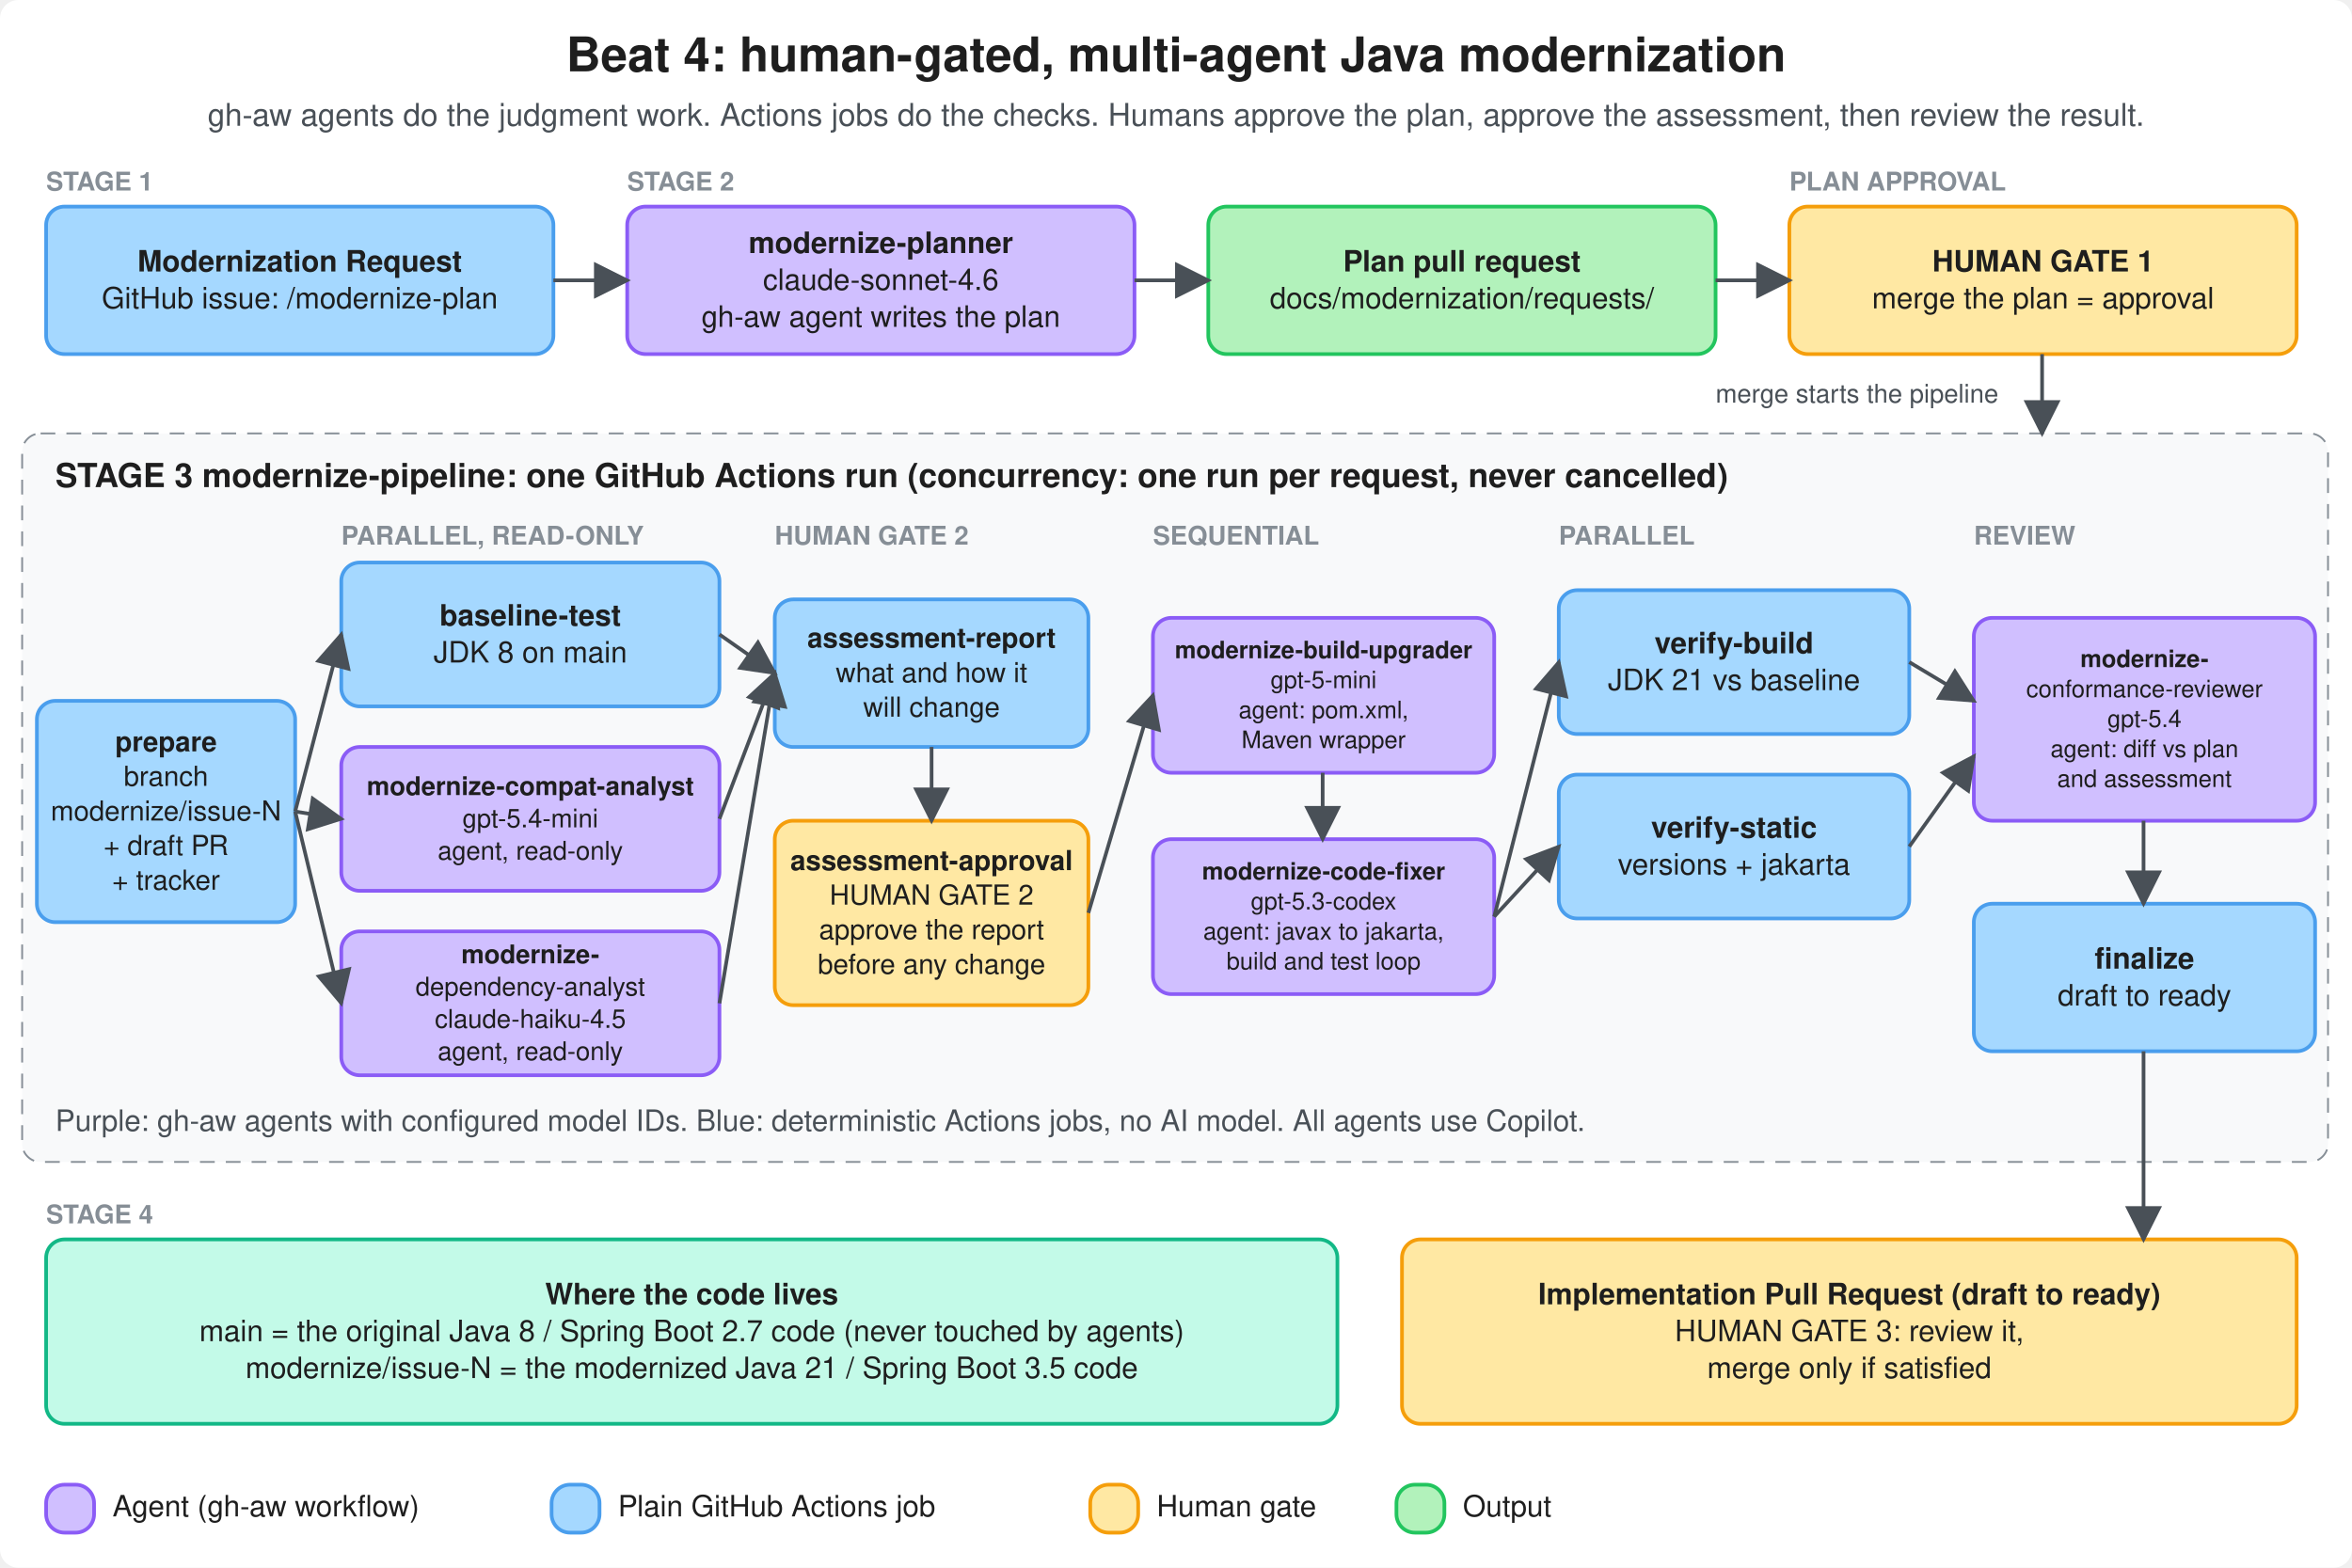
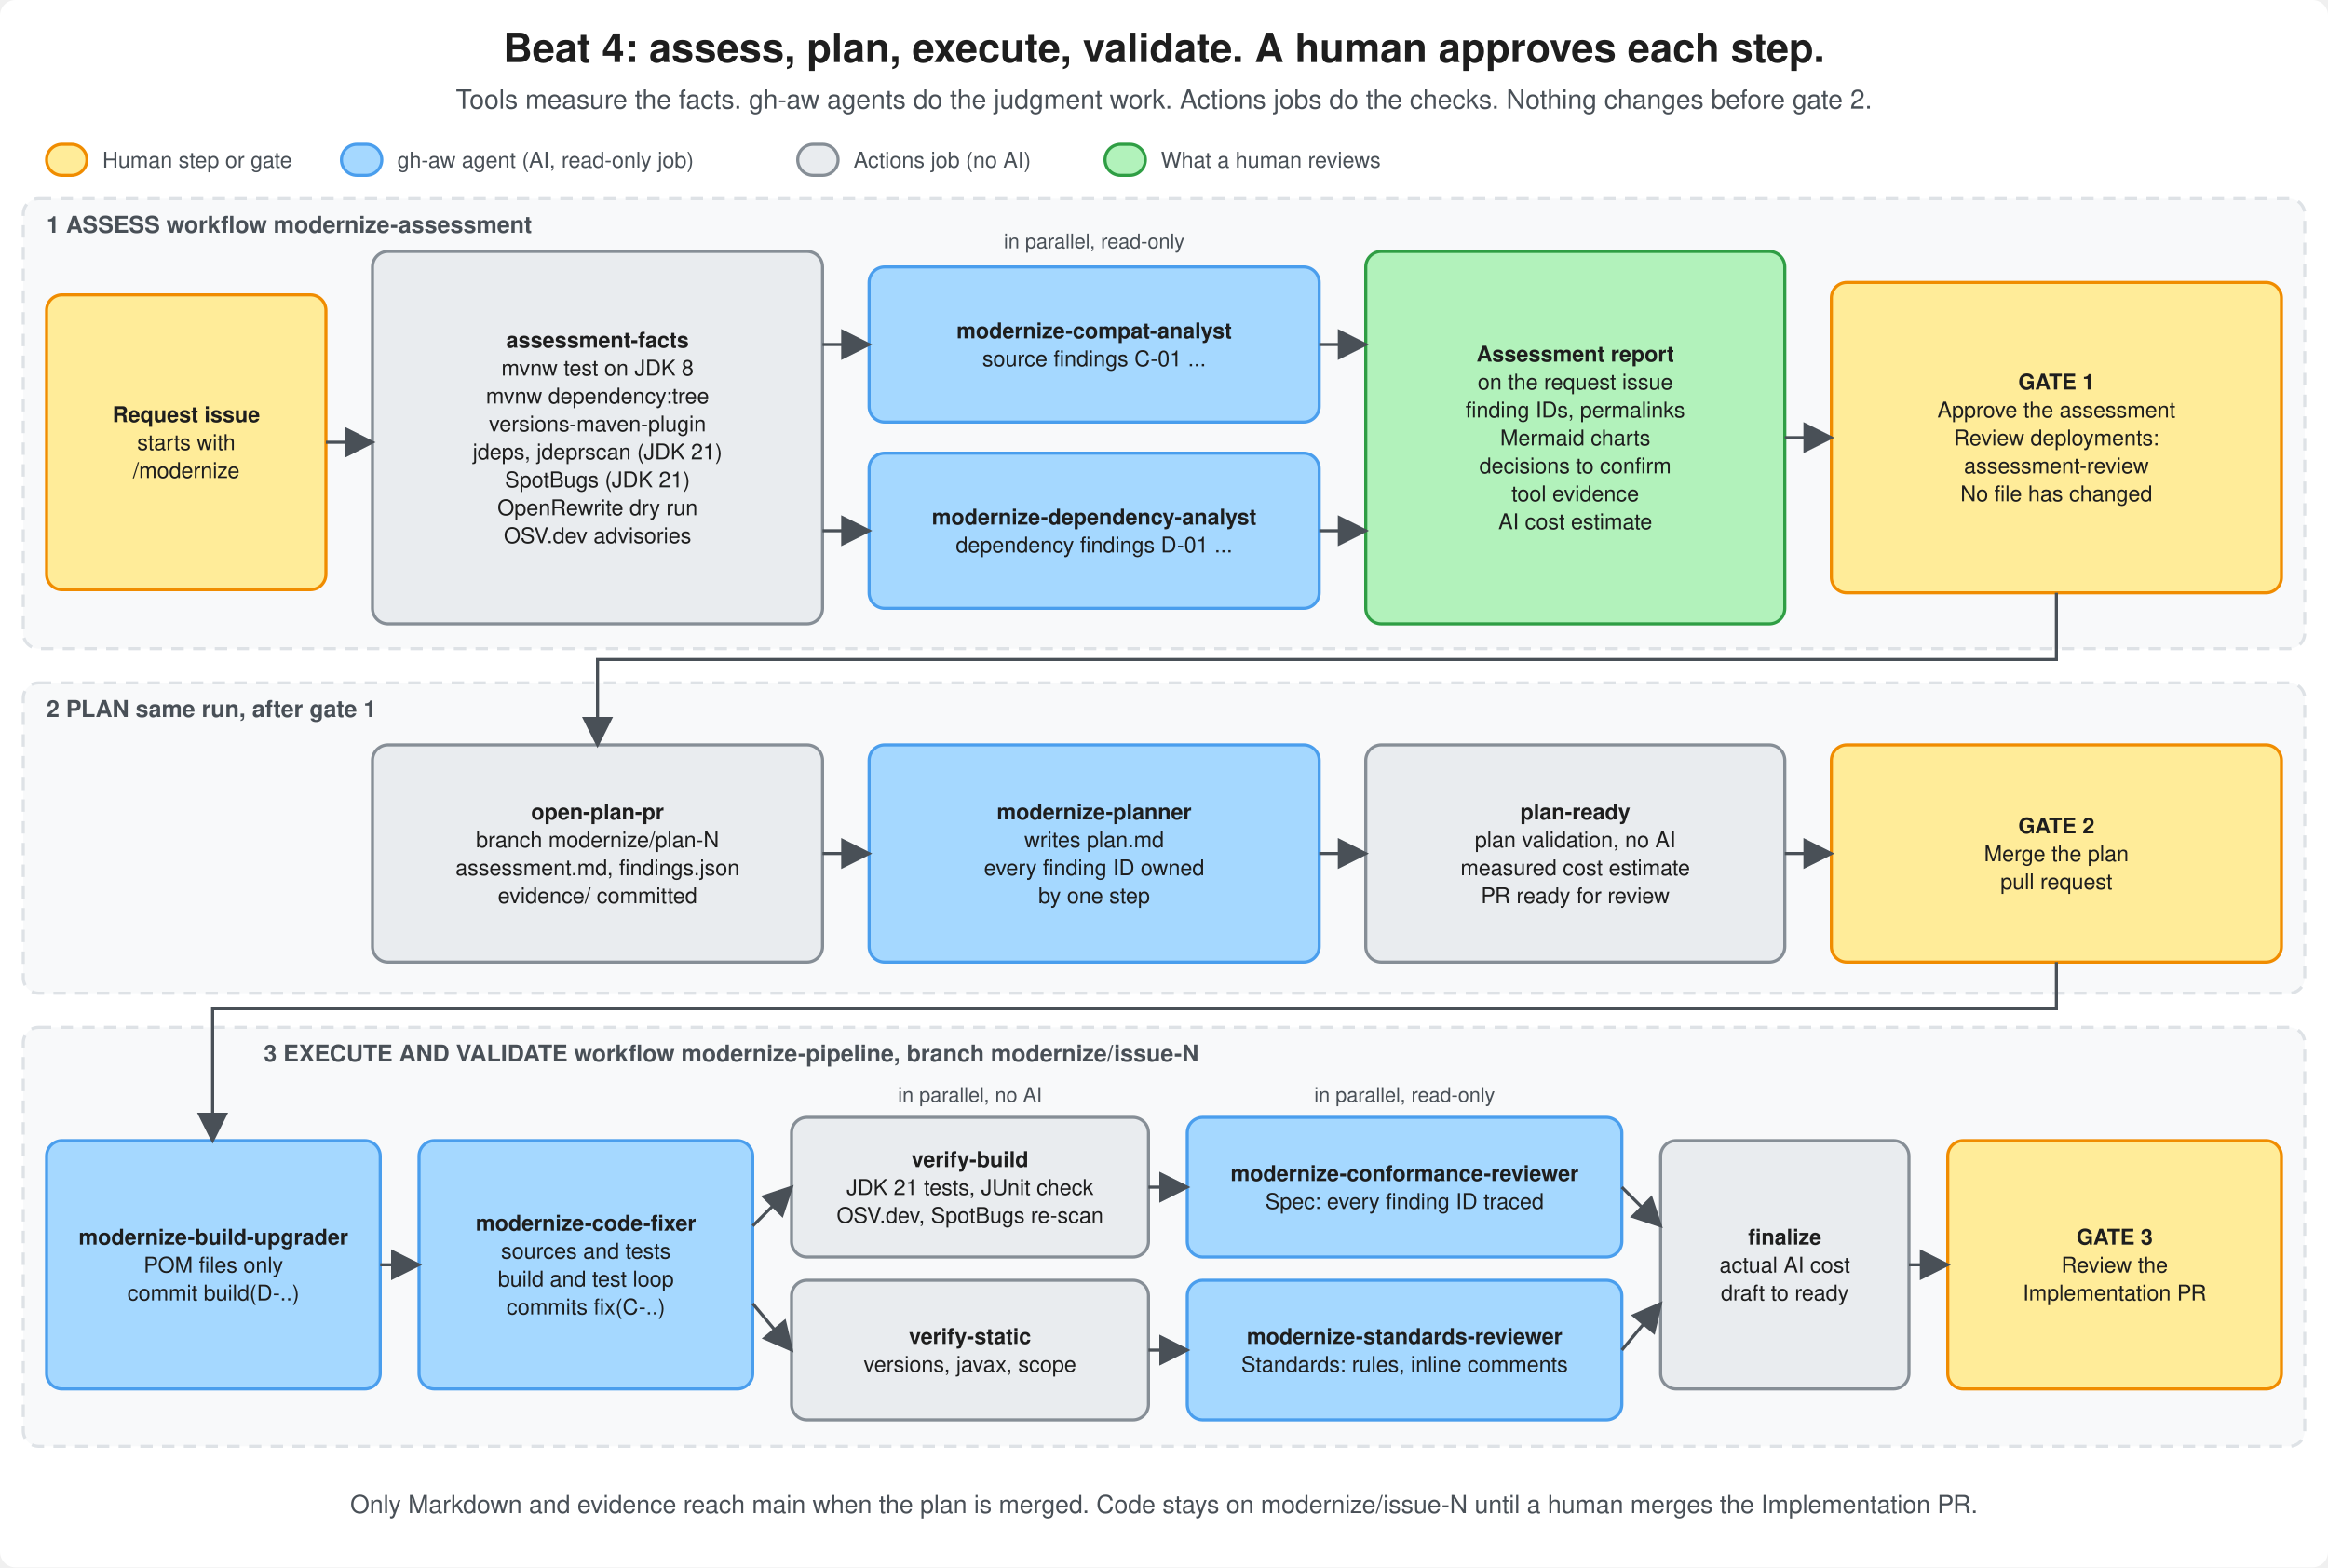
- <svg xmlns="http://www.w3.org/2000/svg" viewBox="0 0 1275 850" width="1275" height="850">
+ <svg xmlns="http://www.w3.org/2000/svg" viewBox="0 0 1500 1010" width="1500" height="1010">
  <defs>
    <marker id="ah" markerWidth="10" markerHeight="10" refX="9" refY="5" orient="auto-start-reverse">
      <path d="M0,0 L10,5 L0,10 z" fill="#495057" />
    </marker>
  </defs>
-   <rect x="0" y="0" width="1275" height="850" rx="10" fill="#ffffff" stroke="#ffffff" stroke-width="0" />
-   <text x="637.5" y="38.7" font-size="26" text-anchor="middle" fill="#1e1e1e" font-weight="700" font-family="Segoe UI, Helvetica, Arial, sans-serif">Beat 4: human-gated, multi-agent Java modernization</text>
-   <text x="637.5" y="68.2" font-size="17" text-anchor="middle" fill="#495057" font-family="Segoe UI, Helvetica, Arial, sans-serif">gh-aw agents do the judgment work. Actions jobs do the checks. Humans approve the plan, approve the assessment, then review the result.</text>
-   <rect x="25" y="112" width="275" height="80" rx="10" fill="#a5d8ff" stroke="#4a9eed" stroke-width="2" />
-   <text x="162.5" y="147.2" font-size="16" text-anchor="middle" fill="#1e1e1e" font-weight="700" font-family="Segoe UI, Helvetica, Arial, sans-serif">Modernization Request</text>
-   <text x="162.5" y="167.2" font-size="16" text-anchor="middle" fill="#1e1e1e" font-family="Segoe UI, Helvetica, Arial, sans-serif">GitHub issue: /modernize-plan</text>
-   <text x="25" y="103.3" font-size="14" text-anchor="start" fill="#868e96" font-weight="700" font-family="Segoe UI, Helvetica, Arial, sans-serif">STAGE 1</text>
-   <rect x="340" y="112" width="275" height="80" rx="10" fill="#d0bfff" stroke="#8b5cf6" stroke-width="2" />
-   <text x="477.5" y="137.2" font-size="16" text-anchor="middle" fill="#1e1e1e" font-weight="700" font-family="Segoe UI, Helvetica, Arial, sans-serif">modernize-planner</text>
-   <text x="477.5" y="157.2" font-size="16" text-anchor="middle" fill="#1e1e1e" font-family="Segoe UI, Helvetica, Arial, sans-serif">claude-sonnet-4.6</text>
-   <text x="477.5" y="177.2" font-size="16" text-anchor="middle" fill="#1e1e1e" font-family="Segoe UI, Helvetica, Arial, sans-serif">gh-aw agent writes the plan</text>
-   <text x="340" y="103.3" font-size="14" text-anchor="start" fill="#868e96" font-weight="700" font-family="Segoe UI, Helvetica, Arial, sans-serif">STAGE 2</text>
-   <line x1="300" y1="152" x2="340" y2="152" stroke="#495057" stroke-width="2" marker-end="url(#ah)" />
-   <rect x="655" y="112" width="275" height="80" rx="10" fill="#b2f2bb" stroke="#22c55e" stroke-width="2" />
-   <text x="792.5" y="147.2" font-size="16" text-anchor="middle" fill="#1e1e1e" font-weight="700" font-family="Segoe UI, Helvetica, Arial, sans-serif">Plan pull request</text>
-   <text x="792.5" y="167.2" font-size="16" text-anchor="middle" fill="#1e1e1e" font-family="Segoe UI, Helvetica, Arial, sans-serif">docs/modernization/requests/</text>
-   <line x1="615" y1="152" x2="655" y2="152" stroke="#495057" stroke-width="2" marker-end="url(#ah)" />
-   <rect x="970" y="112" width="275" height="80" rx="10" fill="#ffe8a3" stroke="#f59e0b" stroke-width="2" />
-   <text x="1107.5" y="147.2" font-size="16" text-anchor="middle" fill="#1e1e1e" font-weight="700" font-family="Segoe UI, Helvetica, Arial, sans-serif">HUMAN GATE 1</text>
-   <text x="1107.5" y="167.2" font-size="16" text-anchor="middle" fill="#1e1e1e" font-family="Segoe UI, Helvetica, Arial, sans-serif">merge the plan = approval</text>
-   <text x="970" y="103.3" font-size="14" text-anchor="start" fill="#868e96" font-weight="700" font-family="Segoe UI, Helvetica, Arial, sans-serif">PLAN APPROVAL</text>
-   <line x1="930" y1="152" x2="970" y2="152" stroke="#495057" stroke-width="2" marker-end="url(#ah)" />
-   <rect x="12" y="235" width="1250" height="395" rx="10" fill="#f8f9fa" stroke="#868e96" stroke-width="1" stroke-dasharray="8 6" />
-   <text x="30" y="264.1" font-size="18" text-anchor="start" fill="#1e1e1e" font-weight="700" font-family="Segoe UI, Helvetica, Arial, sans-serif">STAGE 3   modernize-pipeline: one GitHub Actions run (concurrency: one run per request, never cancelled)</text>
-   <text x="185" y="295.3" font-size="14" text-anchor="start" fill="#868e96" font-weight="700" font-family="Segoe UI, Helvetica, Arial, sans-serif">PARALLEL, READ-ONLY</text>
-   <text x="420" y="295.3" font-size="14" text-anchor="start" fill="#868e96" font-weight="700" font-family="Segoe UI, Helvetica, Arial, sans-serif">HUMAN GATE 2</text>
-   <text x="625" y="295.3" font-size="14" text-anchor="start" fill="#868e96" font-weight="700" font-family="Segoe UI, Helvetica, Arial, sans-serif">SEQUENTIAL</text>
-   <text x="845" y="295.3" font-size="14" text-anchor="start" fill="#868e96" font-weight="700" font-family="Segoe UI, Helvetica, Arial, sans-serif">PARALLEL</text>
-   <text x="1070" y="295.3" font-size="14" text-anchor="start" fill="#868e96" font-weight="700" font-family="Segoe UI, Helvetica, Arial, sans-serif">REVIEW</text>
-   <line x1="1107" y1="192" x2="1107" y2="235" stroke="#495057" stroke-width="2" marker-end="url(#ah)" />
-   <text x="930" y="218.3" font-size="14" text-anchor="start" fill="#495057" font-family="Segoe UI, Helvetica, Arial, sans-serif">merge starts the pipeline</text>
-   <rect x="20" y="380" width="140" height="120" rx="10" fill="#a5d8ff" stroke="#4a9eed" stroke-width="2" />
-   <text x="90.0" y="407.4" font-size="15" text-anchor="middle" fill="#1e1e1e" font-weight="700" font-family="Segoe UI, Helvetica, Arial, sans-serif">prepare</text>
-   <text x="90.0" y="426.1" font-size="15" text-anchor="middle" fill="#1e1e1e" font-family="Segoe UI, Helvetica, Arial, sans-serif">branch</text>
-   <text x="90.0" y="444.9" font-size="15" text-anchor="middle" fill="#1e1e1e" font-family="Segoe UI, Helvetica, Arial, sans-serif">modernize/issue-N</text>
-   <text x="90.0" y="463.6" font-size="15" text-anchor="middle" fill="#1e1e1e" font-family="Segoe UI, Helvetica, Arial, sans-serif">+ draft PR</text>
-   <text x="90.0" y="482.4" font-size="15" text-anchor="middle" fill="#1e1e1e" font-family="Segoe UI, Helvetica, Arial, sans-serif">+ tracker</text>
-   <rect x="185" y="305" width="205" height="78" rx="10" fill="#a5d8ff" stroke="#4a9eed" stroke-width="2" />
-   <text x="287.5" y="339.2" font-size="16" text-anchor="middle" fill="#1e1e1e" font-weight="700" font-family="Segoe UI, Helvetica, Arial, sans-serif">baseline-test</text>
-   <text x="287.5" y="359.2" font-size="16" text-anchor="middle" fill="#1e1e1e" font-family="Segoe UI, Helvetica, Arial, sans-serif">JDK 8 on main</text>
-   <rect x="185" y="405" width="205" height="78" rx="10" fill="#d0bfff" stroke="#8b5cf6" stroke-width="2" />
-   <text x="287.5" y="431.1" font-size="14" text-anchor="middle" fill="#1e1e1e" font-weight="700" font-family="Segoe UI, Helvetica, Arial, sans-serif">modernize-compat-analyst</text>
-   <text x="287.5" y="448.6" font-size="14" text-anchor="middle" fill="#1e1e1e" font-family="Segoe UI, Helvetica, Arial, sans-serif">gpt-5.4-mini</text>
-   <text x="287.5" y="466.1" font-size="14" text-anchor="middle" fill="#1e1e1e" font-family="Segoe UI, Helvetica, Arial, sans-serif">agent, read-only</text>
-   <rect x="185" y="505" width="205" height="78" rx="10" fill="#d0bfff" stroke="#8b5cf6" stroke-width="2" />
-   <text x="287.5" y="522.3" font-size="14" text-anchor="middle" fill="#1e1e1e" font-weight="700" font-family="Segoe UI, Helvetica, Arial, sans-serif">modernize-</text>
-   <text x="287.5" y="539.8" font-size="14" text-anchor="middle" fill="#1e1e1e" font-family="Segoe UI, Helvetica, Arial, sans-serif">dependency-analyst</text>
-   <text x="287.5" y="557.3" font-size="14" text-anchor="middle" fill="#1e1e1e" font-family="Segoe UI, Helvetica, Arial, sans-serif">claude-haiku-4.5</text>
-   <text x="287.5" y="574.8" font-size="14" text-anchor="middle" fill="#1e1e1e" font-family="Segoe UI, Helvetica, Arial, sans-serif">agent, read-only</text>
-   <line x1="160" y1="440" x2="185" y2="344" stroke="#495057" stroke-width="2" marker-end="url(#ah)" />
-   <line x1="160" y1="440" x2="185" y2="444" stroke="#495057" stroke-width="2" marker-end="url(#ah)" />
-   <line x1="160" y1="440" x2="185" y2="544" stroke="#495057" stroke-width="2" marker-end="url(#ah)" />
-   <rect x="420" y="325" width="170" height="80" rx="10" fill="#a5d8ff" stroke="#4a9eed" stroke-width="2" />
-   <text x="505.0" y="351.1" font-size="15" text-anchor="middle" fill="#1e1e1e" font-weight="700" font-family="Segoe UI, Helvetica, Arial, sans-serif">assessment-report</text>
-   <text x="505.0" y="369.9" font-size="15" text-anchor="middle" fill="#1e1e1e" font-family="Segoe UI, Helvetica, Arial, sans-serif">what and how it</text>
-   <text x="505.0" y="388.6" font-size="15" text-anchor="middle" fill="#1e1e1e" font-family="Segoe UI, Helvetica, Arial, sans-serif">will change</text>
-   <line x1="390" y1="344" x2="420" y2="365" stroke="#495057" stroke-width="2" marker-end="url(#ah)" />
-   <line x1="390" y1="444" x2="420" y2="365" stroke="#495057" stroke-width="2" marker-end="url(#ah)" />
-   <line x1="390" y1="544" x2="420" y2="365" stroke="#495057" stroke-width="2" marker-end="url(#ah)" />
-   <rect x="420" y="445" width="170" height="100" rx="10" fill="#ffe8a3" stroke="#f59e0b" stroke-width="2" />
-   <text x="505.0" y="471.8" font-size="15" text-anchor="middle" fill="#1e1e1e" font-weight="700" font-family="Segoe UI, Helvetica, Arial, sans-serif">assessment-approval</text>
-   <text x="505.0" y="490.5" font-size="15" text-anchor="middle" fill="#1e1e1e" font-family="Segoe UI, Helvetica, Arial, sans-serif">HUMAN GATE 2</text>
-   <text x="505.0" y="509.2" font-size="15" text-anchor="middle" fill="#1e1e1e" font-family="Segoe UI, Helvetica, Arial, sans-serif">approve the report</text>
-   <text x="505.0" y="528.0" font-size="15" text-anchor="middle" fill="#1e1e1e" font-family="Segoe UI, Helvetica, Arial, sans-serif">before any change</text>
-   <line x1="505" y1="405" x2="505" y2="445" stroke="#495057" stroke-width="2" marker-end="url(#ah)" />
-   <rect x="625" y="335" width="185" height="84" rx="10" fill="#d0bfff" stroke="#8b5cf6" stroke-width="2" />
-   <text x="717.5" y="356.9" font-size="13" text-anchor="middle" fill="#1e1e1e" font-weight="700" font-family="Segoe UI, Helvetica, Arial, sans-serif">modernize-build-upgrader</text>
-   <text x="717.5" y="373.1" font-size="13" text-anchor="middle" fill="#1e1e1e" font-family="Segoe UI, Helvetica, Arial, sans-serif">gpt-5-mini</text>
-   <text x="717.5" y="389.4" font-size="13" text-anchor="middle" fill="#1e1e1e" font-family="Segoe UI, Helvetica, Arial, sans-serif">agent: pom.xml,</text>
-   <text x="717.5" y="405.6" font-size="13" text-anchor="middle" fill="#1e1e1e" font-family="Segoe UI, Helvetica, Arial, sans-serif">Maven wrapper</text>
-   <rect x="625" y="455" width="185" height="84" rx="10" fill="#d0bfff" stroke="#8b5cf6" stroke-width="2" />
-   <text x="717.5" y="476.9" font-size="13" text-anchor="middle" fill="#1e1e1e" font-weight="700" font-family="Segoe UI, Helvetica, Arial, sans-serif">modernize-code-fixer</text>
-   <text x="717.5" y="493.1" font-size="13" text-anchor="middle" fill="#1e1e1e" font-family="Segoe UI, Helvetica, Arial, sans-serif">gpt-5.3-codex</text>
-   <text x="717.5" y="509.4" font-size="13" text-anchor="middle" fill="#1e1e1e" font-family="Segoe UI, Helvetica, Arial, sans-serif">agent: javax to jakarta,</text>
-   <text x="717.5" y="525.6" font-size="13" text-anchor="middle" fill="#1e1e1e" font-family="Segoe UI, Helvetica, Arial, sans-serif">build and test loop</text>
-   <line x1="590" y1="495" x2="625" y2="377" stroke="#495057" stroke-width="2" marker-end="url(#ah)" />
-   <line x1="717" y1="419" x2="717" y2="455" stroke="#495057" stroke-width="2" marker-end="url(#ah)" />
-   <rect x="845" y="320" width="190" height="78" rx="10" fill="#a5d8ff" stroke="#4a9eed" stroke-width="2" />
-   <text x="940.0" y="354.2" font-size="16" text-anchor="middle" fill="#1e1e1e" font-weight="700" font-family="Segoe UI, Helvetica, Arial, sans-serif">verify-build</text>
-   <text x="940.0" y="374.2" font-size="16" text-anchor="middle" fill="#1e1e1e" font-family="Segoe UI, Helvetica, Arial, sans-serif">JDK 21 vs baseline</text>
-   <rect x="845" y="420" width="190" height="78" rx="10" fill="#a5d8ff" stroke="#4a9eed" stroke-width="2" />
-   <text x="940.0" y="454.2" font-size="16" text-anchor="middle" fill="#1e1e1e" font-weight="700" font-family="Segoe UI, Helvetica, Arial, sans-serif">verify-static</text>
-   <text x="940.0" y="474.2" font-size="16" text-anchor="middle" fill="#1e1e1e" font-family="Segoe UI, Helvetica, Arial, sans-serif">versions + jakarta</text>
-   <line x1="810" y1="497" x2="845" y2="359" stroke="#495057" stroke-width="2" marker-end="url(#ah)" />
-   <line x1="810" y1="497" x2="845" y2="459" stroke="#495057" stroke-width="2" marker-end="url(#ah)" />
-   <rect x="1070" y="335" width="185" height="110" rx="10" fill="#d0bfff" stroke="#8b5cf6" stroke-width="2" />
-   <text x="1162.5" y="361.7" font-size="13" text-anchor="middle" fill="#1e1e1e" font-weight="700" font-family="Segoe UI, Helvetica, Arial, sans-serif">modernize-</text>
-   <text x="1162.5" y="378.0" font-size="13" text-anchor="middle" fill="#1e1e1e" font-family="Segoe UI, Helvetica, Arial, sans-serif">conformance-reviewer</text>
-   <text x="1162.5" y="394.2" font-size="13" text-anchor="middle" fill="#1e1e1e" font-family="Segoe UI, Helvetica, Arial, sans-serif">gpt-5.4</text>
-   <text x="1162.5" y="410.5" font-size="13" text-anchor="middle" fill="#1e1e1e" font-family="Segoe UI, Helvetica, Arial, sans-serif">agent: diff vs plan</text>
-   <text x="1162.5" y="426.7" font-size="13" text-anchor="middle" fill="#1e1e1e" font-family="Segoe UI, Helvetica, Arial, sans-serif">and assessment</text>
-   <line x1="1035" y1="359" x2="1070" y2="380" stroke="#495057" stroke-width="2" marker-end="url(#ah)" />
-   <line x1="1035" y1="459" x2="1070" y2="410" stroke="#495057" stroke-width="2" marker-end="url(#ah)" />
-   <rect x="1070" y="490" width="185" height="80" rx="10" fill="#a5d8ff" stroke="#4a9eed" stroke-width="2" />
-   <text x="1162.5" y="525.2" font-size="16" text-anchor="middle" fill="#1e1e1e" font-weight="700" font-family="Segoe UI, Helvetica, Arial, sans-serif">finalize</text>
-   <text x="1162.5" y="545.2" font-size="16" text-anchor="middle" fill="#1e1e1e" font-family="Segoe UI, Helvetica, Arial, sans-serif">draft to ready</text>
-   <line x1="1162" y1="445" x2="1162" y2="490" stroke="#495057" stroke-width="2" marker-end="url(#ah)" />
-   <text x="30" y="613.2" font-size="16" text-anchor="start" fill="#495057" font-family="Segoe UI, Helvetica, Arial, sans-serif">Purple: gh-aw agents with configured model IDs. Blue: deterministic Actions jobs, no AI model. All agents use Copilot.</text>
-   <text x="25" y="663.3" font-size="14" text-anchor="start" fill="#868e96" font-weight="700" font-family="Segoe UI, Helvetica, Arial, sans-serif">STAGE 4</text>
-   <rect x="25" y="672" width="700" height="100" rx="10" fill="#c3fae8" stroke="#12b886" stroke-width="2" />
-   <text x="375.0" y="707.2" font-size="16" text-anchor="middle" fill="#1e1e1e" font-weight="700" font-family="Segoe UI, Helvetica, Arial, sans-serif">Where the code lives</text>
-   <text x="375.0" y="727.2" font-size="16" text-anchor="middle" fill="#1e1e1e" font-family="Segoe UI, Helvetica, Arial, sans-serif">main = the original Java 8 / Spring Boot 2.7 code (never touched by agents)</text>
-   <text x="375.0" y="747.2" font-size="16" text-anchor="middle" fill="#1e1e1e" font-family="Segoe UI, Helvetica, Arial, sans-serif">modernize/issue-N = the modernized Java 21 / Spring Boot 3.5 code</text>
-   <rect x="760" y="672" width="485" height="100" rx="10" fill="#ffe8a3" stroke="#f59e0b" stroke-width="2" />
-   <text x="1002.5" y="707.2" font-size="16" text-anchor="middle" fill="#1e1e1e" font-weight="700" font-family="Segoe UI, Helvetica, Arial, sans-serif">Implementation Pull Request (draft to ready)</text>
-   <text x="1002.5" y="727.2" font-size="16" text-anchor="middle" fill="#1e1e1e" font-family="Segoe UI, Helvetica, Arial, sans-serif">HUMAN GATE 3: review it,</text>
-   <text x="1002.5" y="747.2" font-size="16" text-anchor="middle" fill="#1e1e1e" font-family="Segoe UI, Helvetica, Arial, sans-serif">merge only if satisfied</text>
-   <line x1="1162" y1="570" x2="1162" y2="672" stroke="#495057" stroke-width="2" marker-end="url(#ah)" />
-   <rect x="25" y="805" width="26" height="26" rx="10" fill="#d0bfff" stroke="#8b5cf6" stroke-width="2" />
-   <text x="61" y="822.2" font-size="16" text-anchor="start" fill="#1e1e1e" font-family="Segoe UI, Helvetica, Arial, sans-serif">Agent (gh-aw workflow)</text>
-   <rect x="299" y="805" width="26" height="26" rx="10" fill="#a5d8ff" stroke="#4a9eed" stroke-width="2" />
-   <text x="335" y="822.2" font-size="16" text-anchor="start" fill="#1e1e1e" font-family="Segoe UI, Helvetica, Arial, sans-serif">Plain GitHub Actions job</text>
-   <rect x="591" y="805" width="26" height="26" rx="10" fill="#ffe8a3" stroke="#f59e0b" stroke-width="2" />
-   <text x="627" y="822.2" font-size="16" text-anchor="start" fill="#1e1e1e" font-family="Segoe UI, Helvetica, Arial, sans-serif">Human gate</text>
-   <rect x="757" y="805" width="26" height="26" rx="10" fill="#b2f2bb" stroke="#22c55e" stroke-width="2" />
-   <text x="793" y="822.2" font-size="16" text-anchor="start" fill="#1e1e1e" font-family="Segoe UI, Helvetica, Arial, sans-serif">Output</text>
+   <rect x="0" y="0" width="1500" height="1010" rx="10" fill="#ffffff" stroke="#ffffff" stroke-width="0" />
+   <text x="750" y="40" font-size="26" text-anchor="middle" fill="#1e1e1e" font-weight="700" font-family="Segoe UI, Helvetica, Arial, sans-serif">Beat 4: assess, plan, execute, validate. A human approves each step.</text>
+   <text x="750" y="70" font-size="17" text-anchor="middle" fill="#495057" font-family="Segoe UI, Helvetica, Arial, sans-serif">Tools measure the facts. gh-aw agents do the judgment work. Actions jobs do the checks. Nothing changes before gate 2.</text>
+   <rect x="30" y="93" width="26" height="20" rx="10" fill="#ffec99" stroke="#f08c00" stroke-width="2" />
+   <text x="66" y="108" font-size="14" text-anchor="start" fill="#495057" font-family="Segoe UI, Helvetica, Arial, sans-serif">Human step or gate</text>
+   <rect x="220" y="93" width="26" height="20" rx="10" fill="#a5d8ff" stroke="#4a9eed" stroke-width="2" />
+   <text x="256" y="108" font-size="14" text-anchor="start" fill="#495057" font-family="Segoe UI, Helvetica, Arial, sans-serif">gh-aw agent (AI, read-only job)</text>
+   <rect x="514" y="93" width="26" height="20" rx="10" fill="#e9ecef" stroke="#868e96" stroke-width="2" />
+   <text x="550" y="108" font-size="14" text-anchor="start" fill="#495057" font-family="Segoe UI, Helvetica, Arial, sans-serif">Actions job (no AI)</text>
+   <rect x="712" y="93" width="26" height="20" rx="10" fill="#b2f2bb" stroke="#2f9e44" stroke-width="2" />
+   <text x="748" y="108" font-size="14" text-anchor="start" fill="#495057" font-family="Segoe UI, Helvetica, Arial, sans-serif">What a human reviews</text>
+   <rect x="15" y="128" width="1470" height="290" rx="10" fill="#f8f9fa" stroke="#dee2e6" stroke-width="2" stroke-dasharray="8 6" />
+   <text x="30" y="150" font-size="15" text-anchor="start" fill="#495057" font-weight="700" font-family="Segoe UI, Helvetica, Arial, sans-serif">1  ASSESS   workflow modernize-assessment</text>
+   <rect x="30" y="190" width="180" height="190" rx="10" fill="#ffec99" stroke="#f08c00" stroke-width="2" />
+   <text x="120.0" y="272" font-size="14" text-anchor="middle" fill="#1e1e1e" font-weight="700" font-family="Segoe UI, Helvetica, Arial, sans-serif">Request issue</text>
+   <text x="120.0" y="290" font-size="14" text-anchor="middle" fill="#1e1e1e" font-family="Segoe UI, Helvetica, Arial, sans-serif">starts with</text>
+   <text x="120.0" y="308" font-size="14" text-anchor="middle" fill="#1e1e1e" font-family="Segoe UI, Helvetica, Arial, sans-serif">/modernize</text>
+   <rect x="240" y="162" width="290" height="240" rx="10" fill="#e9ecef" stroke="#868e96" stroke-width="2" />
+   <text x="385.0" y="224" font-size="14" text-anchor="middle" fill="#1e1e1e" font-weight="700" font-family="Segoe UI, Helvetica, Arial, sans-serif">assessment-facts</text>
+   <text x="385.0" y="242" font-size="14" text-anchor="middle" fill="#1e1e1e" font-family="Segoe UI, Helvetica, Arial, sans-serif">mvnw test on JDK 8</text>
+   <text x="385.0" y="260" font-size="14" text-anchor="middle" fill="#1e1e1e" font-family="Segoe UI, Helvetica, Arial, sans-serif">mvnw dependency:tree</text>
+   <text x="385.0" y="278" font-size="14" text-anchor="middle" fill="#1e1e1e" font-family="Segoe UI, Helvetica, Arial, sans-serif">versions-maven-plugin</text>
+   <text x="385.0" y="296" font-size="14" text-anchor="middle" fill="#1e1e1e" font-family="Segoe UI, Helvetica, Arial, sans-serif">jdeps, jdeprscan (JDK 21)</text>
+   <text x="385.0" y="314" font-size="14" text-anchor="middle" fill="#1e1e1e" font-family="Segoe UI, Helvetica, Arial, sans-serif">SpotBugs (JDK 21)</text>
+   <text x="385.0" y="332" font-size="14" text-anchor="middle" fill="#1e1e1e" font-family="Segoe UI, Helvetica, Arial, sans-serif">OpenRewrite dry run</text>
+   <text x="385.0" y="350" font-size="14" text-anchor="middle" fill="#1e1e1e" font-family="Segoe UI, Helvetica, Arial, sans-serif">OSV.dev advisories</text>
+   <text x="705" y="160" font-size="13" text-anchor="middle" fill="#495057" font-family="Segoe UI, Helvetica, Arial, sans-serif">in parallel, read-only</text>
+   <rect x="560" y="172" width="290" height="100" rx="10" fill="#a5d8ff" stroke="#4a9eed" stroke-width="2" />
+   <text x="705.0" y="218" font-size="14" text-anchor="middle" fill="#1e1e1e" font-weight="700" font-family="Segoe UI, Helvetica, Arial, sans-serif">modernize-compat-analyst</text>
+   <text x="705.0" y="236" font-size="14" text-anchor="middle" fill="#1e1e1e" font-family="Segoe UI, Helvetica, Arial, sans-serif">source findings C-01 ...</text>
+   <rect x="560" y="292" width="290" height="100" rx="10" fill="#a5d8ff" stroke="#4a9eed" stroke-width="2" />
+   <text x="705.0" y="338" font-size="14" text-anchor="middle" fill="#1e1e1e" font-weight="700" font-family="Segoe UI, Helvetica, Arial, sans-serif">modernize-dependency-analyst</text>
+   <text x="705.0" y="356" font-size="14" text-anchor="middle" fill="#1e1e1e" font-family="Segoe UI, Helvetica, Arial, sans-serif">dependency findings D-01 ...</text>
+   <rect x="880" y="162" width="270" height="240" rx="10" fill="#b2f2bb" stroke="#2f9e44" stroke-width="2" />
+   <text x="1015.0" y="233" font-size="14" text-anchor="middle" fill="#1e1e1e" font-weight="700" font-family="Segoe UI, Helvetica, Arial, sans-serif">Assessment report</text>
+   <text x="1015.0" y="251" font-size="14" text-anchor="middle" fill="#1e1e1e" font-family="Segoe UI, Helvetica, Arial, sans-serif">on the request issue</text>
+   <text x="1015.0" y="269" font-size="14" text-anchor="middle" fill="#1e1e1e" font-family="Segoe UI, Helvetica, Arial, sans-serif">finding IDs, permalinks</text>
+   <text x="1015.0" y="287" font-size="14" text-anchor="middle" fill="#1e1e1e" font-family="Segoe UI, Helvetica, Arial, sans-serif">Mermaid charts</text>
+   <text x="1015.0" y="305" font-size="14" text-anchor="middle" fill="#1e1e1e" font-family="Segoe UI, Helvetica, Arial, sans-serif">decisions to confirm</text>
+   <text x="1015.0" y="323" font-size="14" text-anchor="middle" fill="#1e1e1e" font-family="Segoe UI, Helvetica, Arial, sans-serif">tool evidence</text>
+   <text x="1015.0" y="341" font-size="14" text-anchor="middle" fill="#1e1e1e" font-family="Segoe UI, Helvetica, Arial, sans-serif">AI cost estimate</text>
+   <rect x="1180" y="182" width="290" height="200" rx="10" fill="#ffec99" stroke="#f08c00" stroke-width="2" />
+   <text x="1325.0" y="251" font-size="14" text-anchor="middle" fill="#1e1e1e" font-weight="700" font-family="Segoe UI, Helvetica, Arial, sans-serif">GATE 1</text>
+   <text x="1325.0" y="269" font-size="14" text-anchor="middle" fill="#1e1e1e" font-family="Segoe UI, Helvetica, Arial, sans-serif">Approve the assessment</text>
+   <text x="1325.0" y="287" font-size="14" text-anchor="middle" fill="#1e1e1e" font-family="Segoe UI, Helvetica, Arial, sans-serif">Review deployments:</text>
+   <text x="1325.0" y="305" font-size="14" text-anchor="middle" fill="#1e1e1e" font-family="Segoe UI, Helvetica, Arial, sans-serif">assessment-review</text>
+   <text x="1325.0" y="323" font-size="14" text-anchor="middle" fill="#1e1e1e" font-family="Segoe UI, Helvetica, Arial, sans-serif">No file has changed</text>
+   <path d="M210,285 L240,285" fill="none" stroke="#495057" stroke-width="2" marker-end="url(#ah)" />
+   <path d="M530,222 L560,222" fill="none" stroke="#495057" stroke-width="2" marker-end="url(#ah)" />
+   <path d="M530,342 L560,342" fill="none" stroke="#495057" stroke-width="2" marker-end="url(#ah)" />
+   <path d="M850,222 L880,222" fill="none" stroke="#495057" stroke-width="2" marker-end="url(#ah)" />
+   <path d="M850,342 L880,342" fill="none" stroke="#495057" stroke-width="2" marker-end="url(#ah)" />
+   <path d="M1150,282 L1180,282" fill="none" stroke="#495057" stroke-width="2" marker-end="url(#ah)" />
+   <rect x="15" y="440" width="1470" height="200" rx="10" fill="#f8f9fa" stroke="#dee2e6" stroke-width="2" stroke-dasharray="8 6" />
+   <text x="30" y="462" font-size="15" text-anchor="start" fill="#495057" font-weight="700" font-family="Segoe UI, Helvetica, Arial, sans-serif">2  PLAN   same run, after gate 1</text>
+   <rect x="240" y="480" width="290" height="140" rx="10" fill="#e9ecef" stroke="#868e96" stroke-width="2" />
+   <text x="385.0" y="528" font-size="14" text-anchor="middle" fill="#1e1e1e" font-weight="700" font-family="Segoe UI, Helvetica, Arial, sans-serif">open-plan-pr</text>
+   <text x="385.0" y="546" font-size="14" text-anchor="middle" fill="#1e1e1e" font-family="Segoe UI, Helvetica, Arial, sans-serif">branch modernize/plan-N</text>
+   <text x="385.0" y="564" font-size="14" text-anchor="middle" fill="#1e1e1e" font-family="Segoe UI, Helvetica, Arial, sans-serif">assessment.md, findings.json</text>
+   <text x="385.0" y="582" font-size="14" text-anchor="middle" fill="#1e1e1e" font-family="Segoe UI, Helvetica, Arial, sans-serif">evidence/ committed</text>
+   <rect x="560" y="480" width="290" height="140" rx="10" fill="#a5d8ff" stroke="#4a9eed" stroke-width="2" />
+   <text x="705.0" y="528" font-size="14" text-anchor="middle" fill="#1e1e1e" font-weight="700" font-family="Segoe UI, Helvetica, Arial, sans-serif">modernize-planner</text>
+   <text x="705.0" y="546" font-size="14" text-anchor="middle" fill="#1e1e1e" font-family="Segoe UI, Helvetica, Arial, sans-serif">writes plan.md</text>
+   <text x="705.0" y="564" font-size="14" text-anchor="middle" fill="#1e1e1e" font-family="Segoe UI, Helvetica, Arial, sans-serif">every finding ID owned</text>
+   <text x="705.0" y="582" font-size="14" text-anchor="middle" fill="#1e1e1e" font-family="Segoe UI, Helvetica, Arial, sans-serif">by one step</text>
+   <rect x="880" y="480" width="270" height="140" rx="10" fill="#e9ecef" stroke="#868e96" stroke-width="2" />
+   <text x="1015.0" y="528" font-size="14" text-anchor="middle" fill="#1e1e1e" font-weight="700" font-family="Segoe UI, Helvetica, Arial, sans-serif">plan-ready</text>
+   <text x="1015.0" y="546" font-size="14" text-anchor="middle" fill="#1e1e1e" font-family="Segoe UI, Helvetica, Arial, sans-serif">plan validation, no AI</text>
+   <text x="1015.0" y="564" font-size="14" text-anchor="middle" fill="#1e1e1e" font-family="Segoe UI, Helvetica, Arial, sans-serif">measured cost estimate</text>
+   <text x="1015.0" y="582" font-size="14" text-anchor="middle" fill="#1e1e1e" font-family="Segoe UI, Helvetica, Arial, sans-serif">PR ready for review</text>
+   <rect x="1180" y="480" width="290" height="140" rx="10" fill="#ffec99" stroke="#f08c00" stroke-width="2" />
+   <text x="1325.0" y="537" font-size="14" text-anchor="middle" fill="#1e1e1e" font-weight="700" font-family="Segoe UI, Helvetica, Arial, sans-serif">GATE 2</text>
+   <text x="1325.0" y="555" font-size="14" text-anchor="middle" fill="#1e1e1e" font-family="Segoe UI, Helvetica, Arial, sans-serif">Merge the plan</text>
+   <text x="1325.0" y="573" font-size="14" text-anchor="middle" fill="#1e1e1e" font-family="Segoe UI, Helvetica, Arial, sans-serif">pull request</text>
+   <path d="M1325,382 L1325,425 L385,425 L385,480" fill="none" stroke="#495057" stroke-width="2" marker-end="url(#ah)" />
+   <path d="M530,550 L560,550" fill="none" stroke="#495057" stroke-width="2" marker-end="url(#ah)" />
+   <path d="M850,550 L880,550" fill="none" stroke="#495057" stroke-width="2" marker-end="url(#ah)" />
+   <path d="M1150,550 L1180,550" fill="none" stroke="#495057" stroke-width="2" marker-end="url(#ah)" />
+   <rect x="15" y="662" width="1470" height="270" rx="10" fill="#f8f9fa" stroke="#dee2e6" stroke-width="2" stroke-dasharray="8 6" />
+   <text x="170" y="684" font-size="15" text-anchor="start" fill="#495057" font-weight="700" font-family="Segoe UI, Helvetica, Arial, sans-serif">3  EXECUTE AND VALIDATE   workflow modernize-pipeline, branch modernize/issue-N</text>
+   <rect x="30" y="735" width="215" height="160" rx="10" fill="#a5d8ff" stroke="#4a9eed" stroke-width="2" />
+   <text x="137.5" y="802" font-size="14" text-anchor="middle" fill="#1e1e1e" font-weight="700" font-family="Segoe UI, Helvetica, Arial, sans-serif">modernize-build-upgrader</text>
+   <text x="137.5" y="820" font-size="14" text-anchor="middle" fill="#1e1e1e" font-family="Segoe UI, Helvetica, Arial, sans-serif">POM files only</text>
+   <text x="137.5" y="838" font-size="14" text-anchor="middle" fill="#1e1e1e" font-family="Segoe UI, Helvetica, Arial, sans-serif">commit build(D-..)</text>
+   <rect x="270" y="735" width="215" height="160" rx="10" fill="#a5d8ff" stroke="#4a9eed" stroke-width="2" />
+   <text x="377.5" y="793" font-size="14" text-anchor="middle" fill="#1e1e1e" font-weight="700" font-family="Segoe UI, Helvetica, Arial, sans-serif">modernize-code-fixer</text>
+   <text x="377.5" y="811" font-size="14" text-anchor="middle" fill="#1e1e1e" font-family="Segoe UI, Helvetica, Arial, sans-serif">sources and tests</text>
+   <text x="377.5" y="829" font-size="14" text-anchor="middle" fill="#1e1e1e" font-family="Segoe UI, Helvetica, Arial, sans-serif">build and test loop</text>
+   <text x="377.5" y="847" font-size="14" text-anchor="middle" fill="#1e1e1e" font-family="Segoe UI, Helvetica, Arial, sans-serif">commits fix(C-..)</text>
+   <text x="625" y="710" font-size="13" text-anchor="middle" fill="#495057" font-family="Segoe UI, Helvetica, Arial, sans-serif">in parallel, no AI</text>
+   <rect x="510" y="720" width="230" height="90" rx="10" fill="#e9ecef" stroke="#868e96" stroke-width="2" />
+   <text x="625.0" y="752" font-size="14" text-anchor="middle" fill="#1e1e1e" font-weight="700" font-family="Segoe UI, Helvetica, Arial, sans-serif">verify-build</text>
+   <text x="625.0" y="770" font-size="14" text-anchor="middle" fill="#1e1e1e" font-family="Segoe UI, Helvetica, Arial, sans-serif">JDK 21 tests, JUnit check</text>
+   <text x="625.0" y="788" font-size="14" text-anchor="middle" fill="#1e1e1e" font-family="Segoe UI, Helvetica, Arial, sans-serif">OSV.dev, SpotBugs re-scan</text>
+   <rect x="510" y="825" width="230" height="90" rx="10" fill="#e9ecef" stroke="#868e96" stroke-width="2" />
+   <text x="625.0" y="866" font-size="14" text-anchor="middle" fill="#1e1e1e" font-weight="700" font-family="Segoe UI, Helvetica, Arial, sans-serif">verify-static</text>
+   <text x="625.0" y="884" font-size="14" text-anchor="middle" fill="#1e1e1e" font-family="Segoe UI, Helvetica, Arial, sans-serif">versions, javax, scope</text>
+   <text x="905" y="710" font-size="13" text-anchor="middle" fill="#495057" font-family="Segoe UI, Helvetica, Arial, sans-serif">in parallel, read-only</text>
+   <rect x="765" y="720" width="280" height="90" rx="10" fill="#a5d8ff" stroke="#4a9eed" stroke-width="2" />
+   <text x="905.0" y="761" font-size="14" text-anchor="middle" fill="#1e1e1e" font-weight="700" font-family="Segoe UI, Helvetica, Arial, sans-serif">modernize-conformance-reviewer</text>
+   <text x="905.0" y="779" font-size="14" text-anchor="middle" fill="#1e1e1e" font-family="Segoe UI, Helvetica, Arial, sans-serif">Spec: every finding ID traced</text>
+   <rect x="765" y="825" width="280" height="90" rx="10" fill="#a5d8ff" stroke="#4a9eed" stroke-width="2" />
+   <text x="905.0" y="866" font-size="14" text-anchor="middle" fill="#1e1e1e" font-weight="700" font-family="Segoe UI, Helvetica, Arial, sans-serif">modernize-standards-reviewer</text>
+   <text x="905.0" y="884" font-size="14" text-anchor="middle" fill="#1e1e1e" font-family="Segoe UI, Helvetica, Arial, sans-serif">Standards: rules, inline comments</text>
+   <rect x="1070" y="735" width="160" height="160" rx="10" fill="#e9ecef" stroke="#868e96" stroke-width="2" />
+   <text x="1150.0" y="802" font-size="14" text-anchor="middle" fill="#1e1e1e" font-weight="700" font-family="Segoe UI, Helvetica, Arial, sans-serif">finalize</text>
+   <text x="1150.0" y="820" font-size="14" text-anchor="middle" fill="#1e1e1e" font-family="Segoe UI, Helvetica, Arial, sans-serif">actual AI cost</text>
+   <text x="1150.0" y="838" font-size="14" text-anchor="middle" fill="#1e1e1e" font-family="Segoe UI, Helvetica, Arial, sans-serif">draft to ready</text>
+   <rect x="1255" y="735" width="215" height="160" rx="10" fill="#ffec99" stroke="#f08c00" stroke-width="2" />
+   <text x="1362.5" y="802" font-size="14" text-anchor="middle" fill="#1e1e1e" font-weight="700" font-family="Segoe UI, Helvetica, Arial, sans-serif">GATE 3</text>
+   <text x="1362.5" y="820" font-size="14" text-anchor="middle" fill="#1e1e1e" font-family="Segoe UI, Helvetica, Arial, sans-serif">Review the</text>
+   <text x="1362.5" y="838" font-size="14" text-anchor="middle" fill="#1e1e1e" font-family="Segoe UI, Helvetica, Arial, sans-serif">Implementation PR</text>
+   <path d="M1325,620 L1325,650 L137,650 L137,735" fill="none" stroke="#495057" stroke-width="2" marker-end="url(#ah)" />
+   <path d="M245,815 L270,815" fill="none" stroke="#495057" stroke-width="2" marker-end="url(#ah)" />
+   <path d="M485,790 L510,765" fill="none" stroke="#495057" stroke-width="2" marker-end="url(#ah)" />
+   <path d="M485,840 L510,870" fill="none" stroke="#495057" stroke-width="2" marker-end="url(#ah)" />
+   <path d="M740,765 L765,765" fill="none" stroke="#495057" stroke-width="2" marker-end="url(#ah)" />
+   <path d="M740,870 L765,870" fill="none" stroke="#495057" stroke-width="2" marker-end="url(#ah)" />
+   <path d="M1045,765 L1070,790" fill="none" stroke="#495057" stroke-width="2" marker-end="url(#ah)" />
+   <path d="M1045,870 L1070,840" fill="none" stroke="#495057" stroke-width="2" marker-end="url(#ah)" />
+   <path d="M1230,815 L1255,815" fill="none" stroke="#495057" stroke-width="2" marker-end="url(#ah)" />
+   <text x="750" y="975" font-size="16" text-anchor="middle" fill="#495057" font-family="Segoe UI, Helvetica, Arial, sans-serif">Only Markdown and evidence reach main when the plan is merged. Code stays on modernize/issue-N until a human merges the Implementation PR.</text>
</svg>
